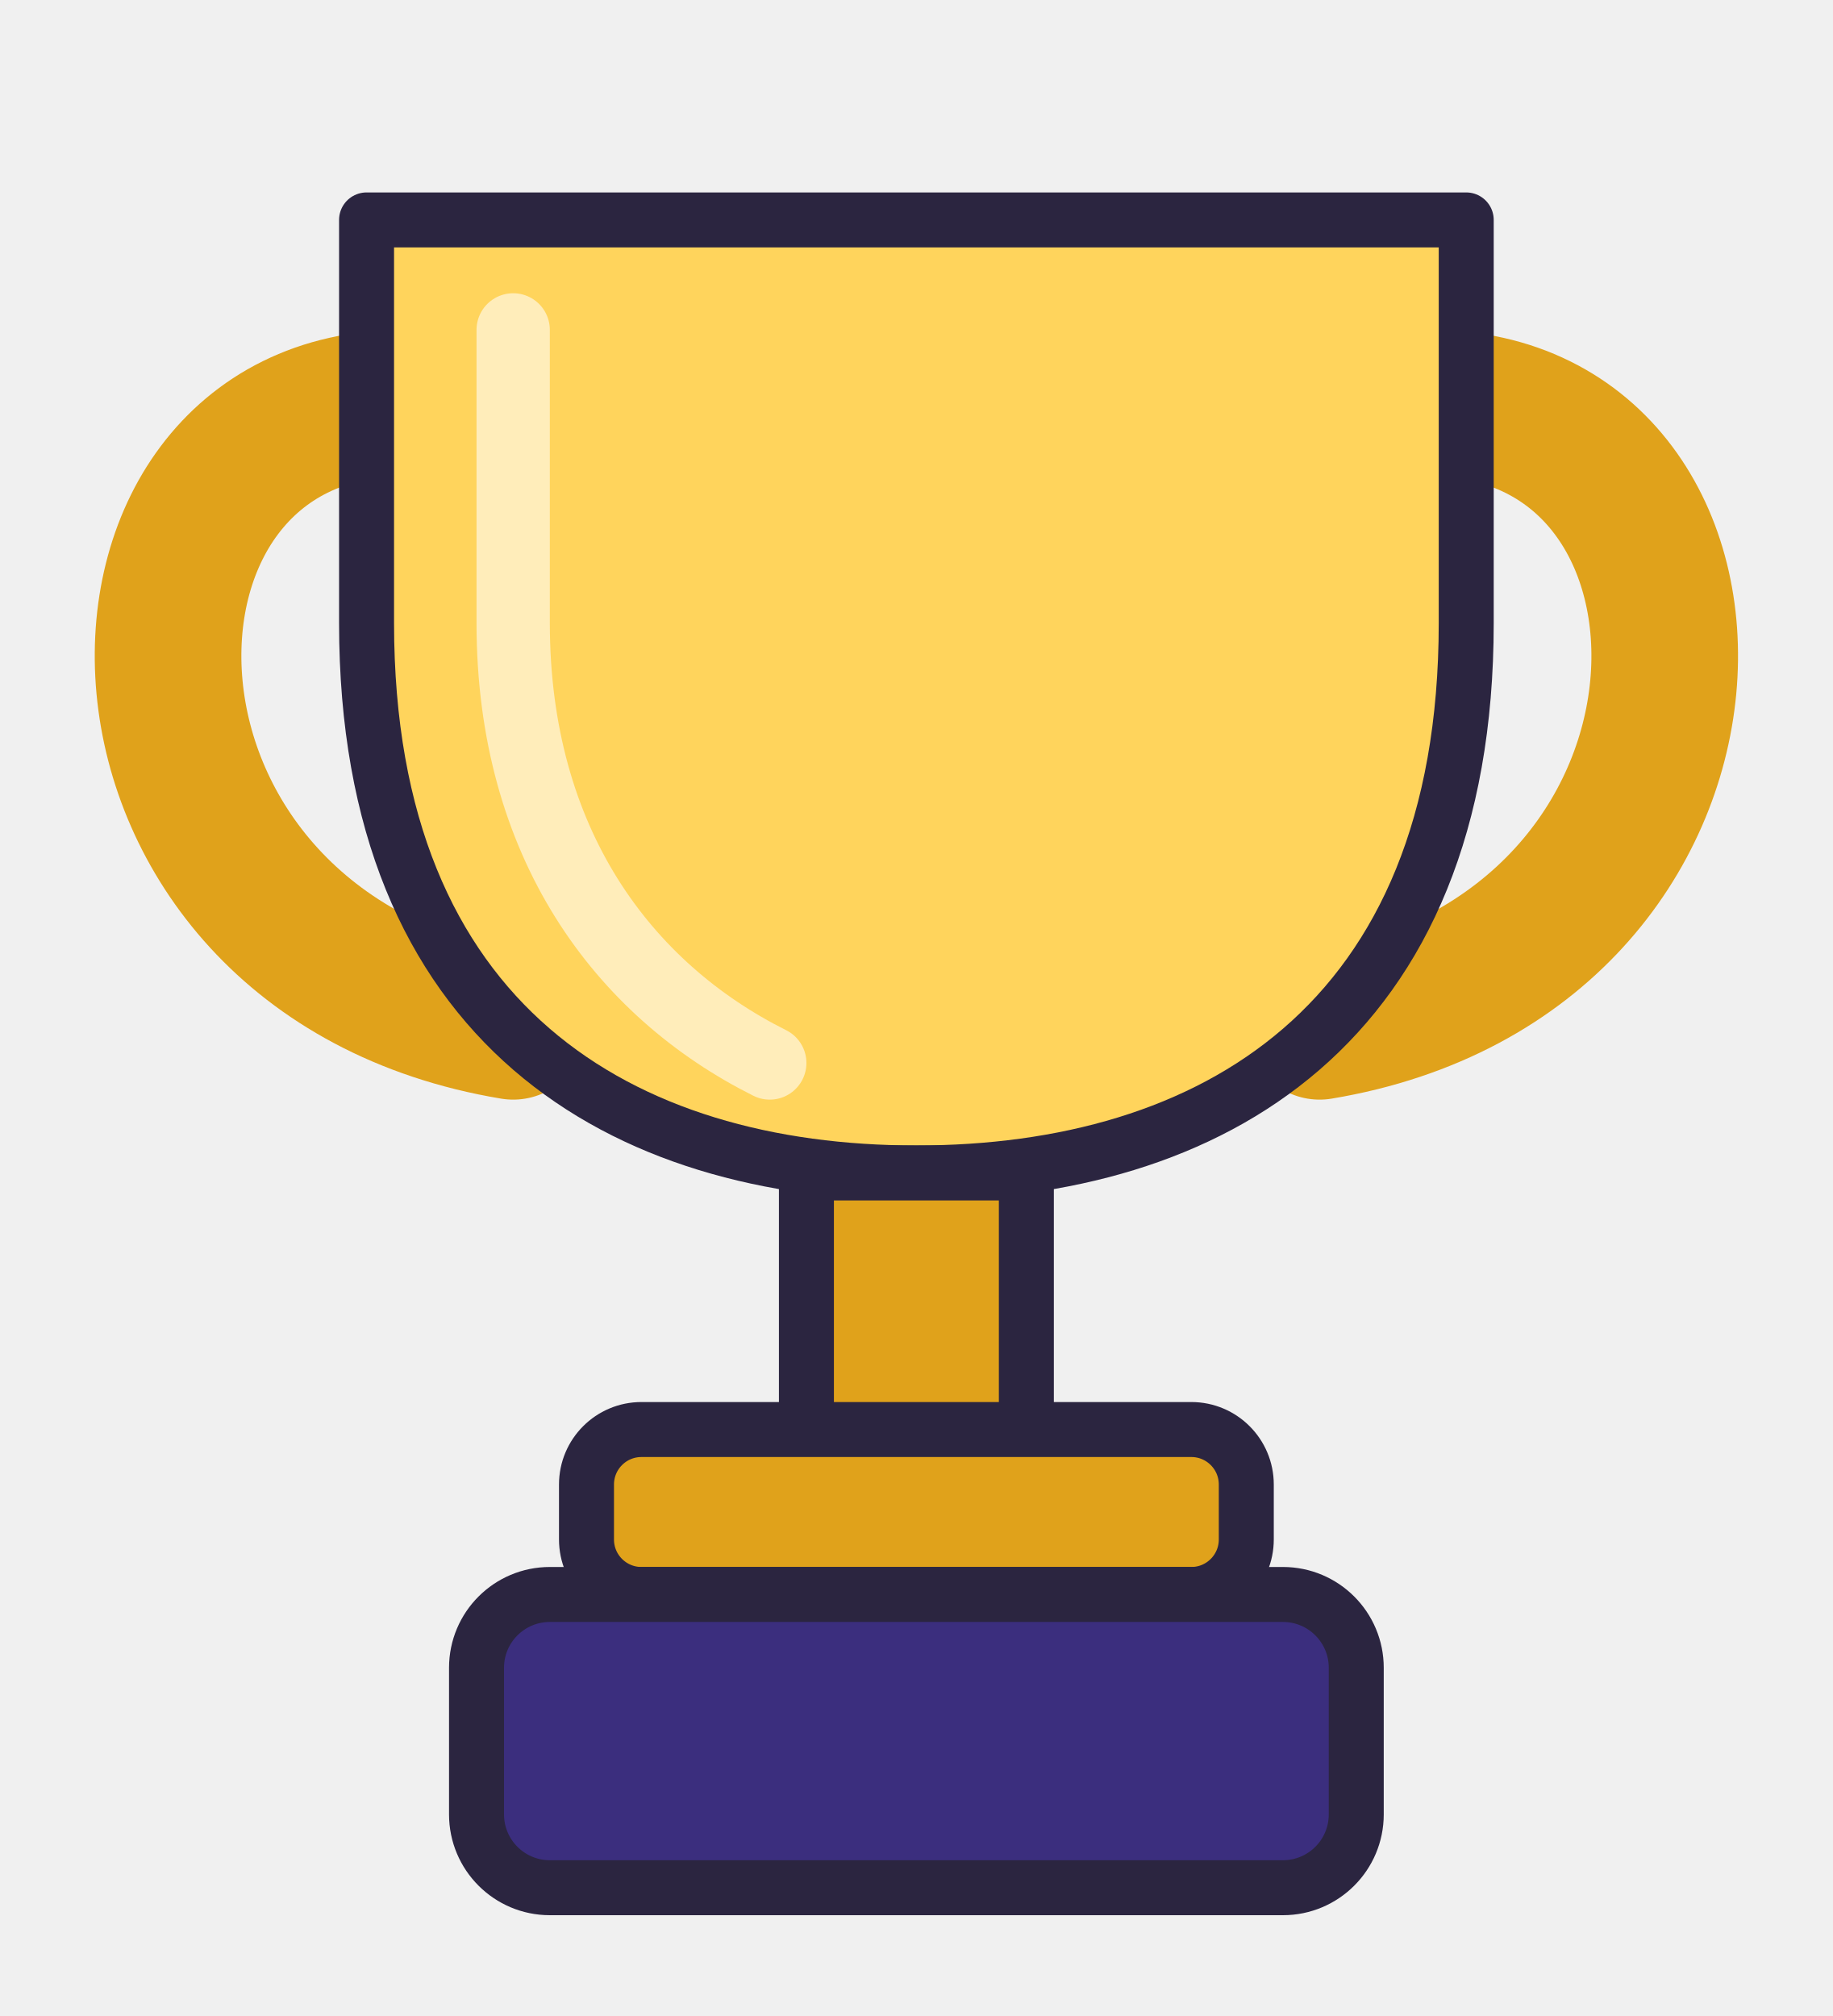
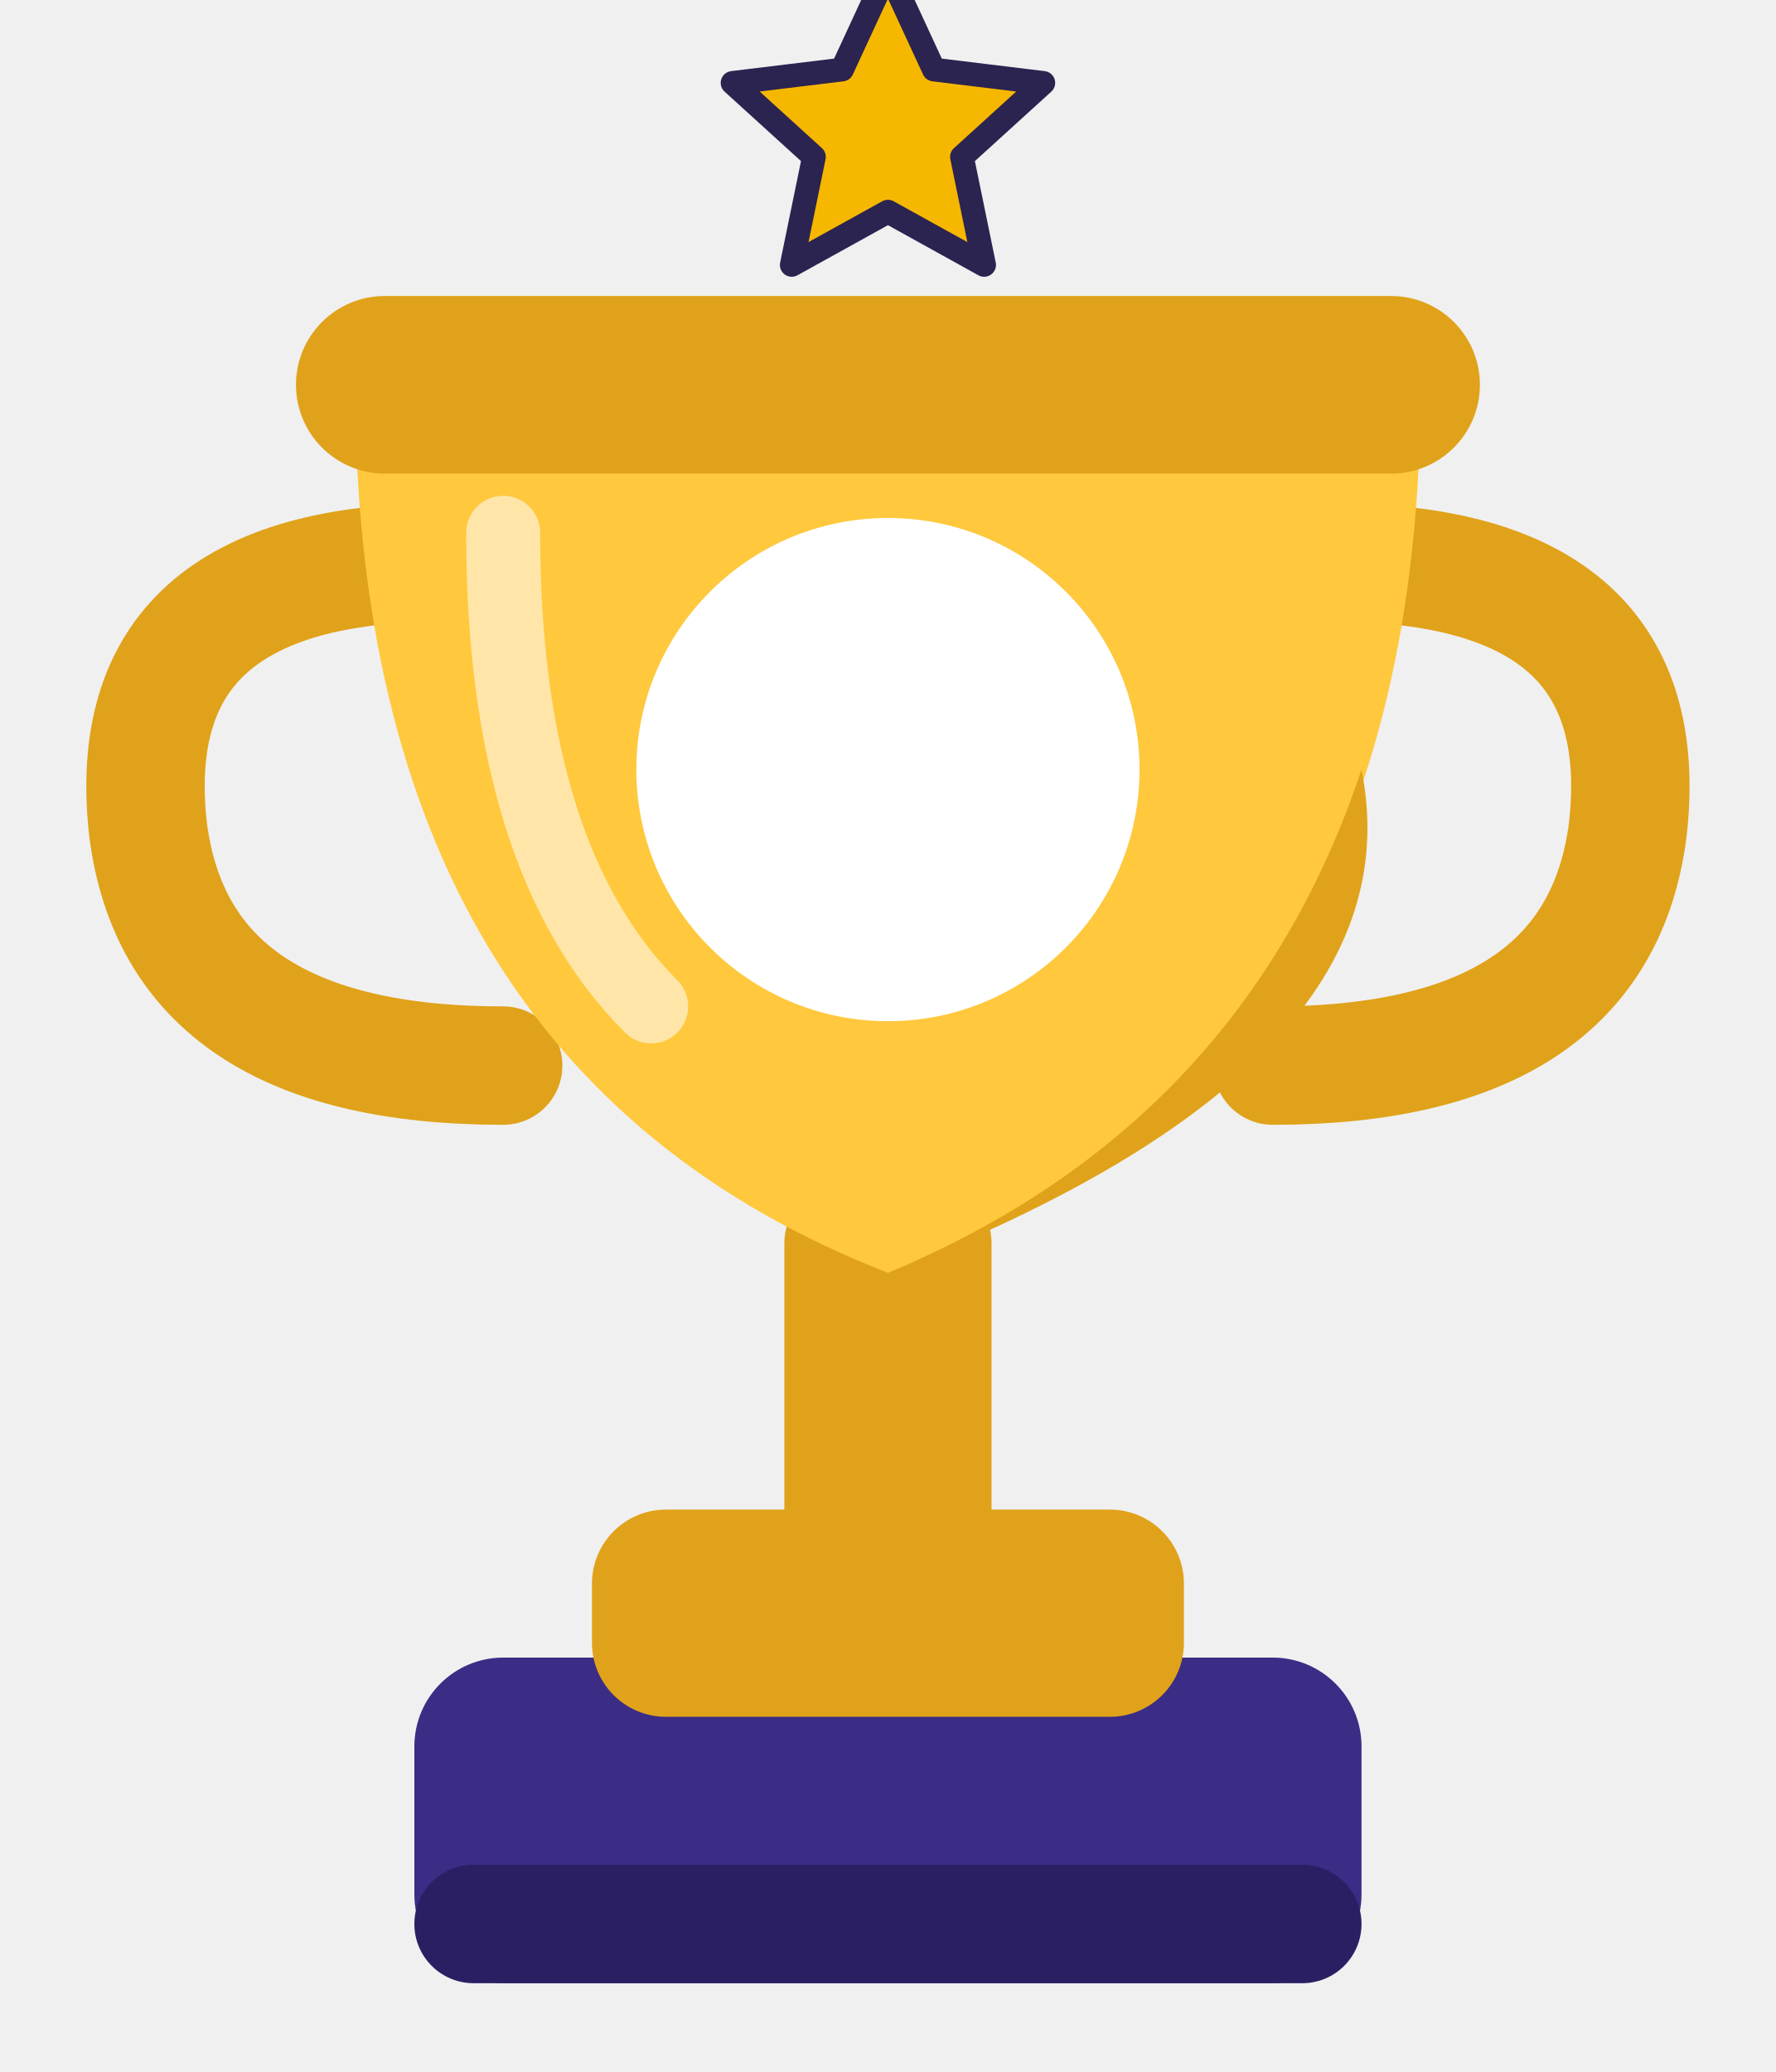
- <svg xmlns="http://www.w3.org/2000/svg" viewBox="0 0 100 110">
-   <path d="M22 22 C4 22 4 52 28 56" fill="none" stroke="#E0A21B" stroke-width="8" stroke-linecap="round" />
-   <path d="M78 22 C96 22 96 52 72 56" fill="none" stroke="#E0A21B" stroke-width="8" stroke-linecap="round" />
-   <path d="M20 12 H80 V34 C80 56 66 64 50 64 C34 64 20 56 20 34 Z" fill="#FFD45C" stroke="#2B2540" stroke-width="3" stroke-linejoin="round" />
-   <path d="M28 18 V34 C28 46 34 54 42 58" fill="none" stroke="#FFFDF8" stroke-width="4" stroke-linecap="round" opacity="0.6" />
-   <rect x="44" y="64" width="12" height="16" fill="#E0A21B" stroke="#2B2540" stroke-width="3" />
-   <rect x="32" y="78" width="36" height="9" rx="3" fill="#E0A21B" stroke="#2B2540" stroke-width="3" />
-   <rect x="26" y="87" width="48" height="16" rx="4" fill="#3B2E7E" stroke="#2B2540" stroke-width="3" />
+ <svg xmlns="http://www.w3.org/2000/svg" viewBox="0 0 120 140">
+   <rect x="28" y="112" width="64" height="22" rx="6" fill="#3B2C85" />
+   <rect x="28" y="126" width="64" height="8" rx="4" fill="#2A1F63" />
+   <rect x="40" y="102" width="40" height="14" rx="5" fill="#E0A21A" />
+   <rect x="53" y="80" width="14" height="26" rx="4" fill="#E0A21A" />
+   <path d="M30 38 Q8 38 10 56 Q12 72 34 72" fill="none" stroke="#E0A21A" stroke-width="8" stroke-linecap="round" stroke-linejoin="round" />
+   <path d="M90 38 Q112 38 110 56 Q108 72 86 72" fill="none" stroke="#E0A21A" stroke-width="8" stroke-linecap="round" stroke-linejoin="round" />
+   <path d="M24 26 L96 26 Q96 72 60 86 Q24 72 24 26 Z" fill="#FFC83D" />
+   <path d="M60 86 Q84 76 92 52 Q96 72 60 86 Z" fill="#E0A21A" />
+   <rect x="20" y="20" width="80" height="12" rx="6" fill="#E0A21A" />
+   <path d="M34 36 Q34 58 44 68" fill="none" stroke="#FFFFFF" stroke-width="5" stroke-linecap="round" stroke-linejoin="round" opacity="0.55" />
+   <circle cx="60" cy="52" r="17" fill="#FFFFFF" />
+   <polygon points="60,-2 63.1,4.7 70.5,5.6 65,10.6 66.5,17.9 60,14.3 53.5,17.9 55,10.6 49.5,5.6 56.9,4.7" fill="#F5B700" stroke="#2B2350" stroke-width="1.6" stroke-linejoin="round" />
</svg>
